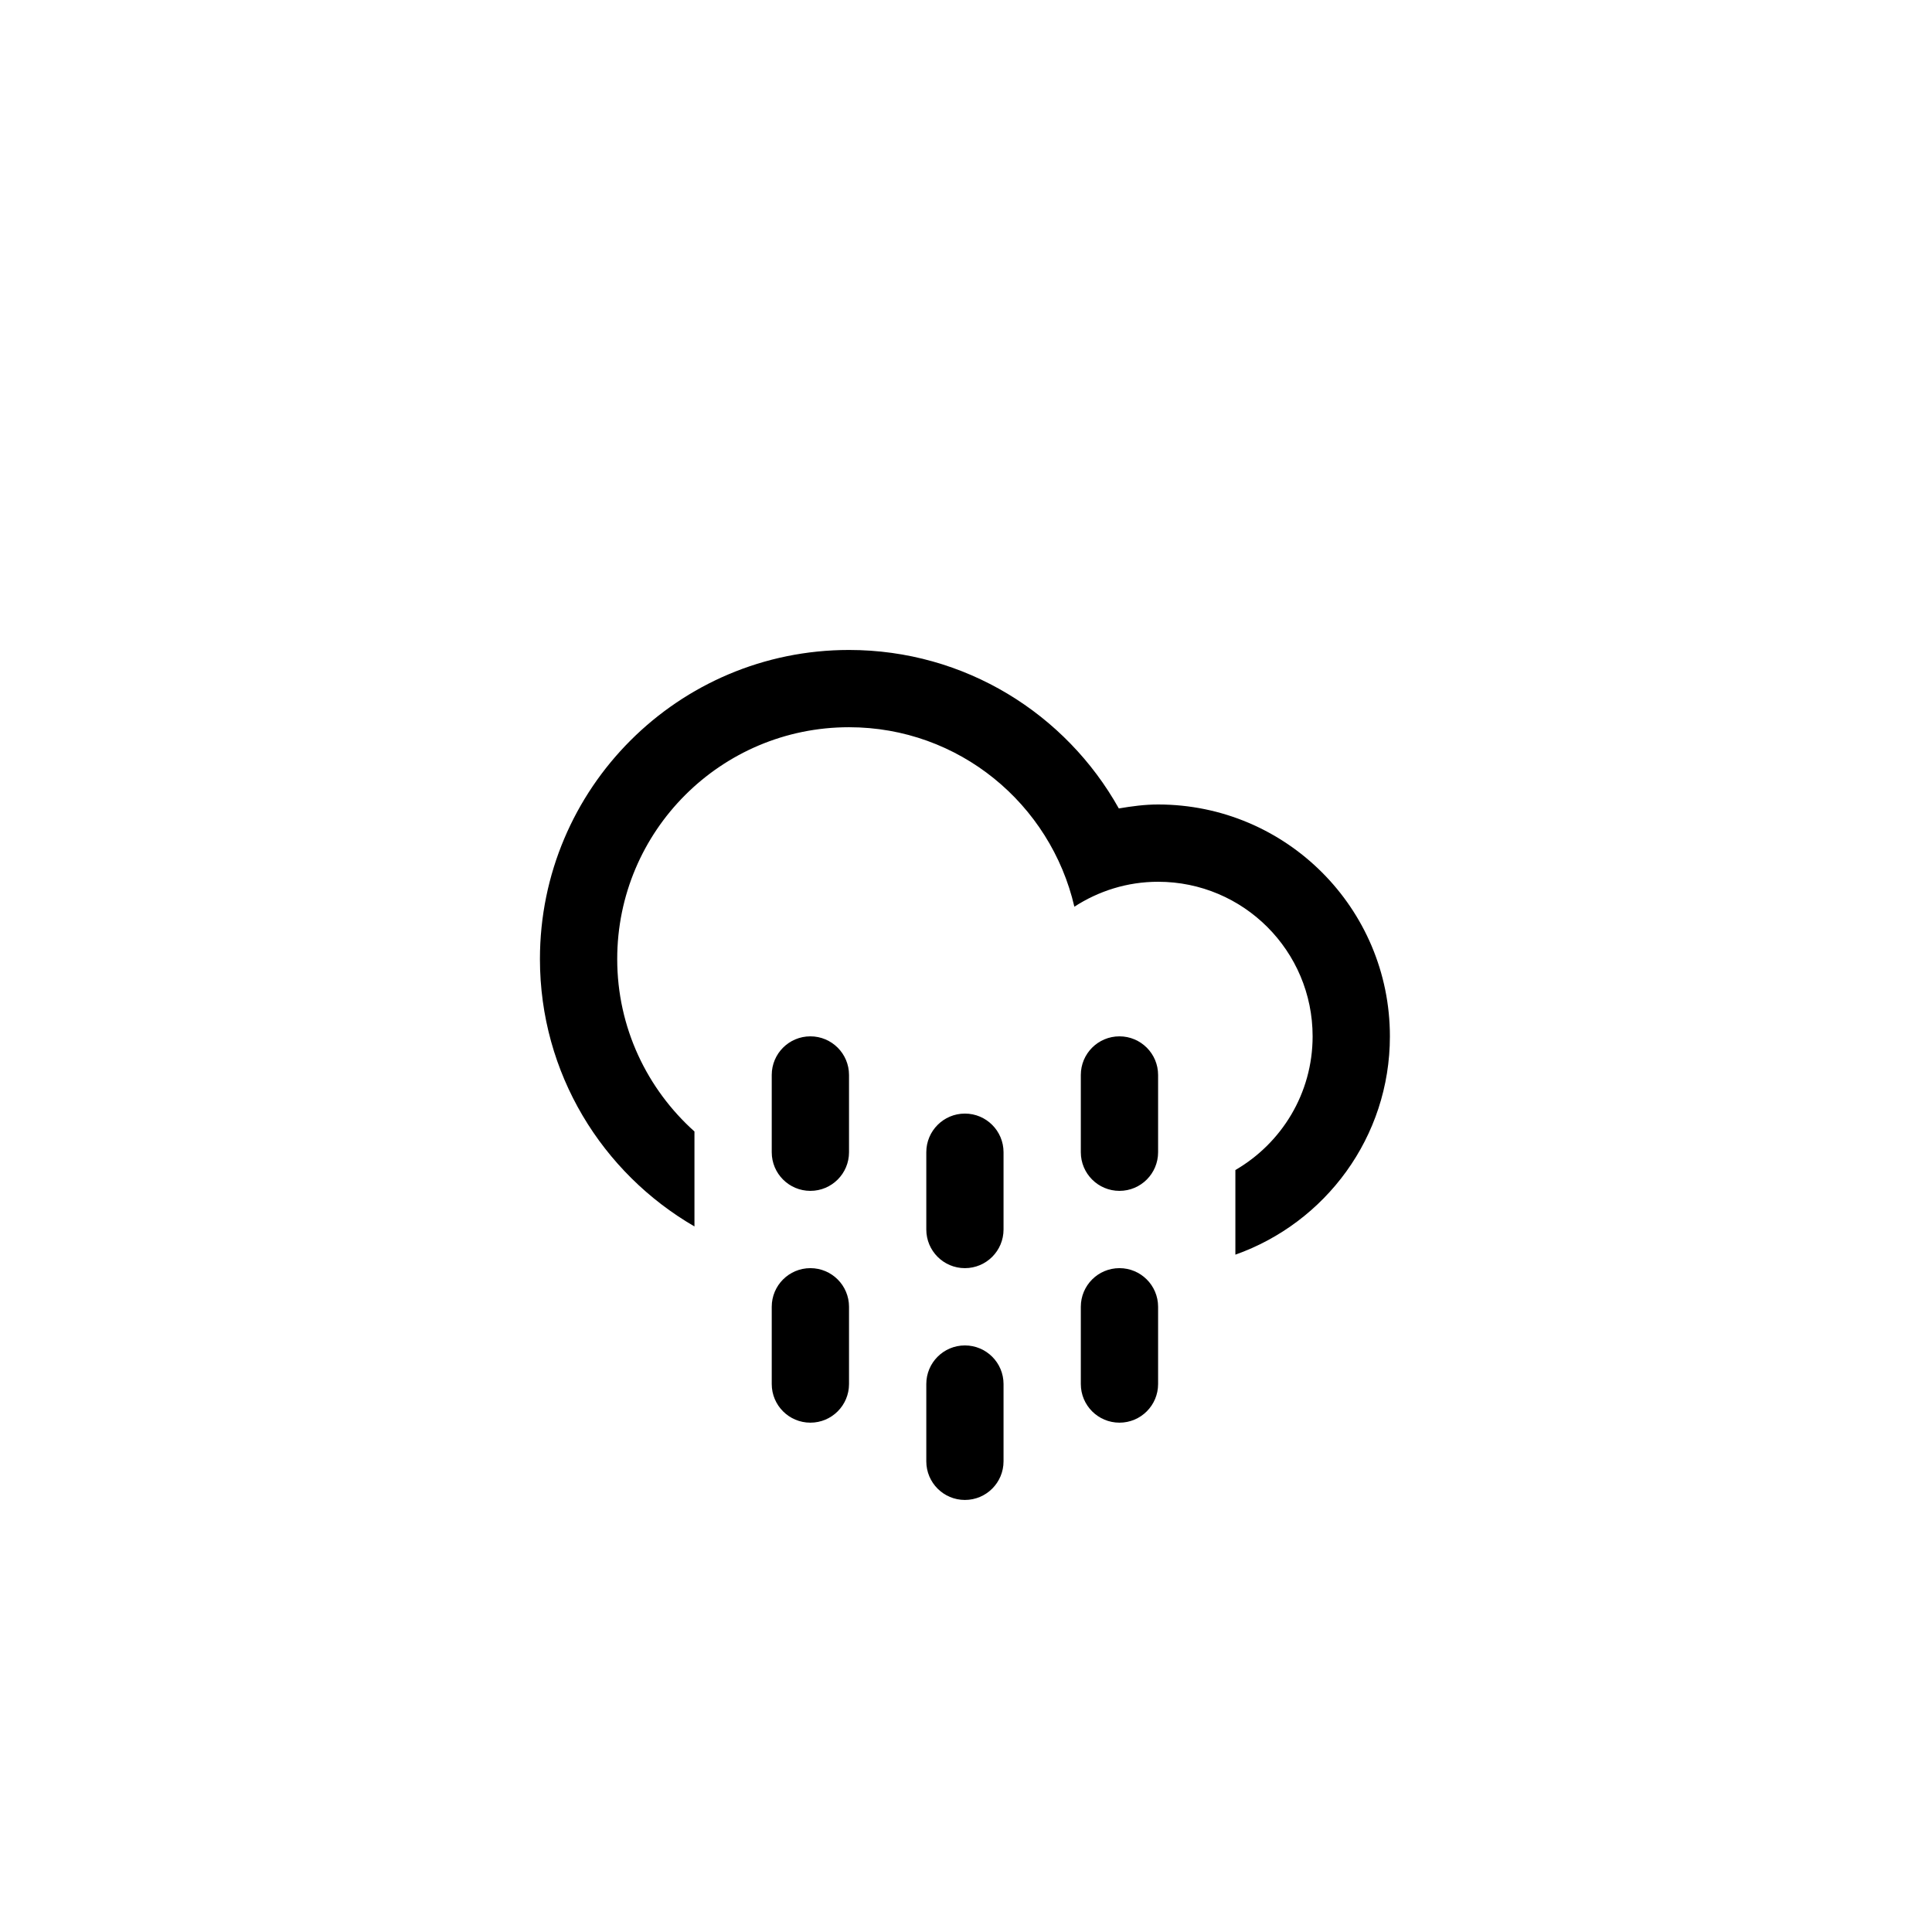
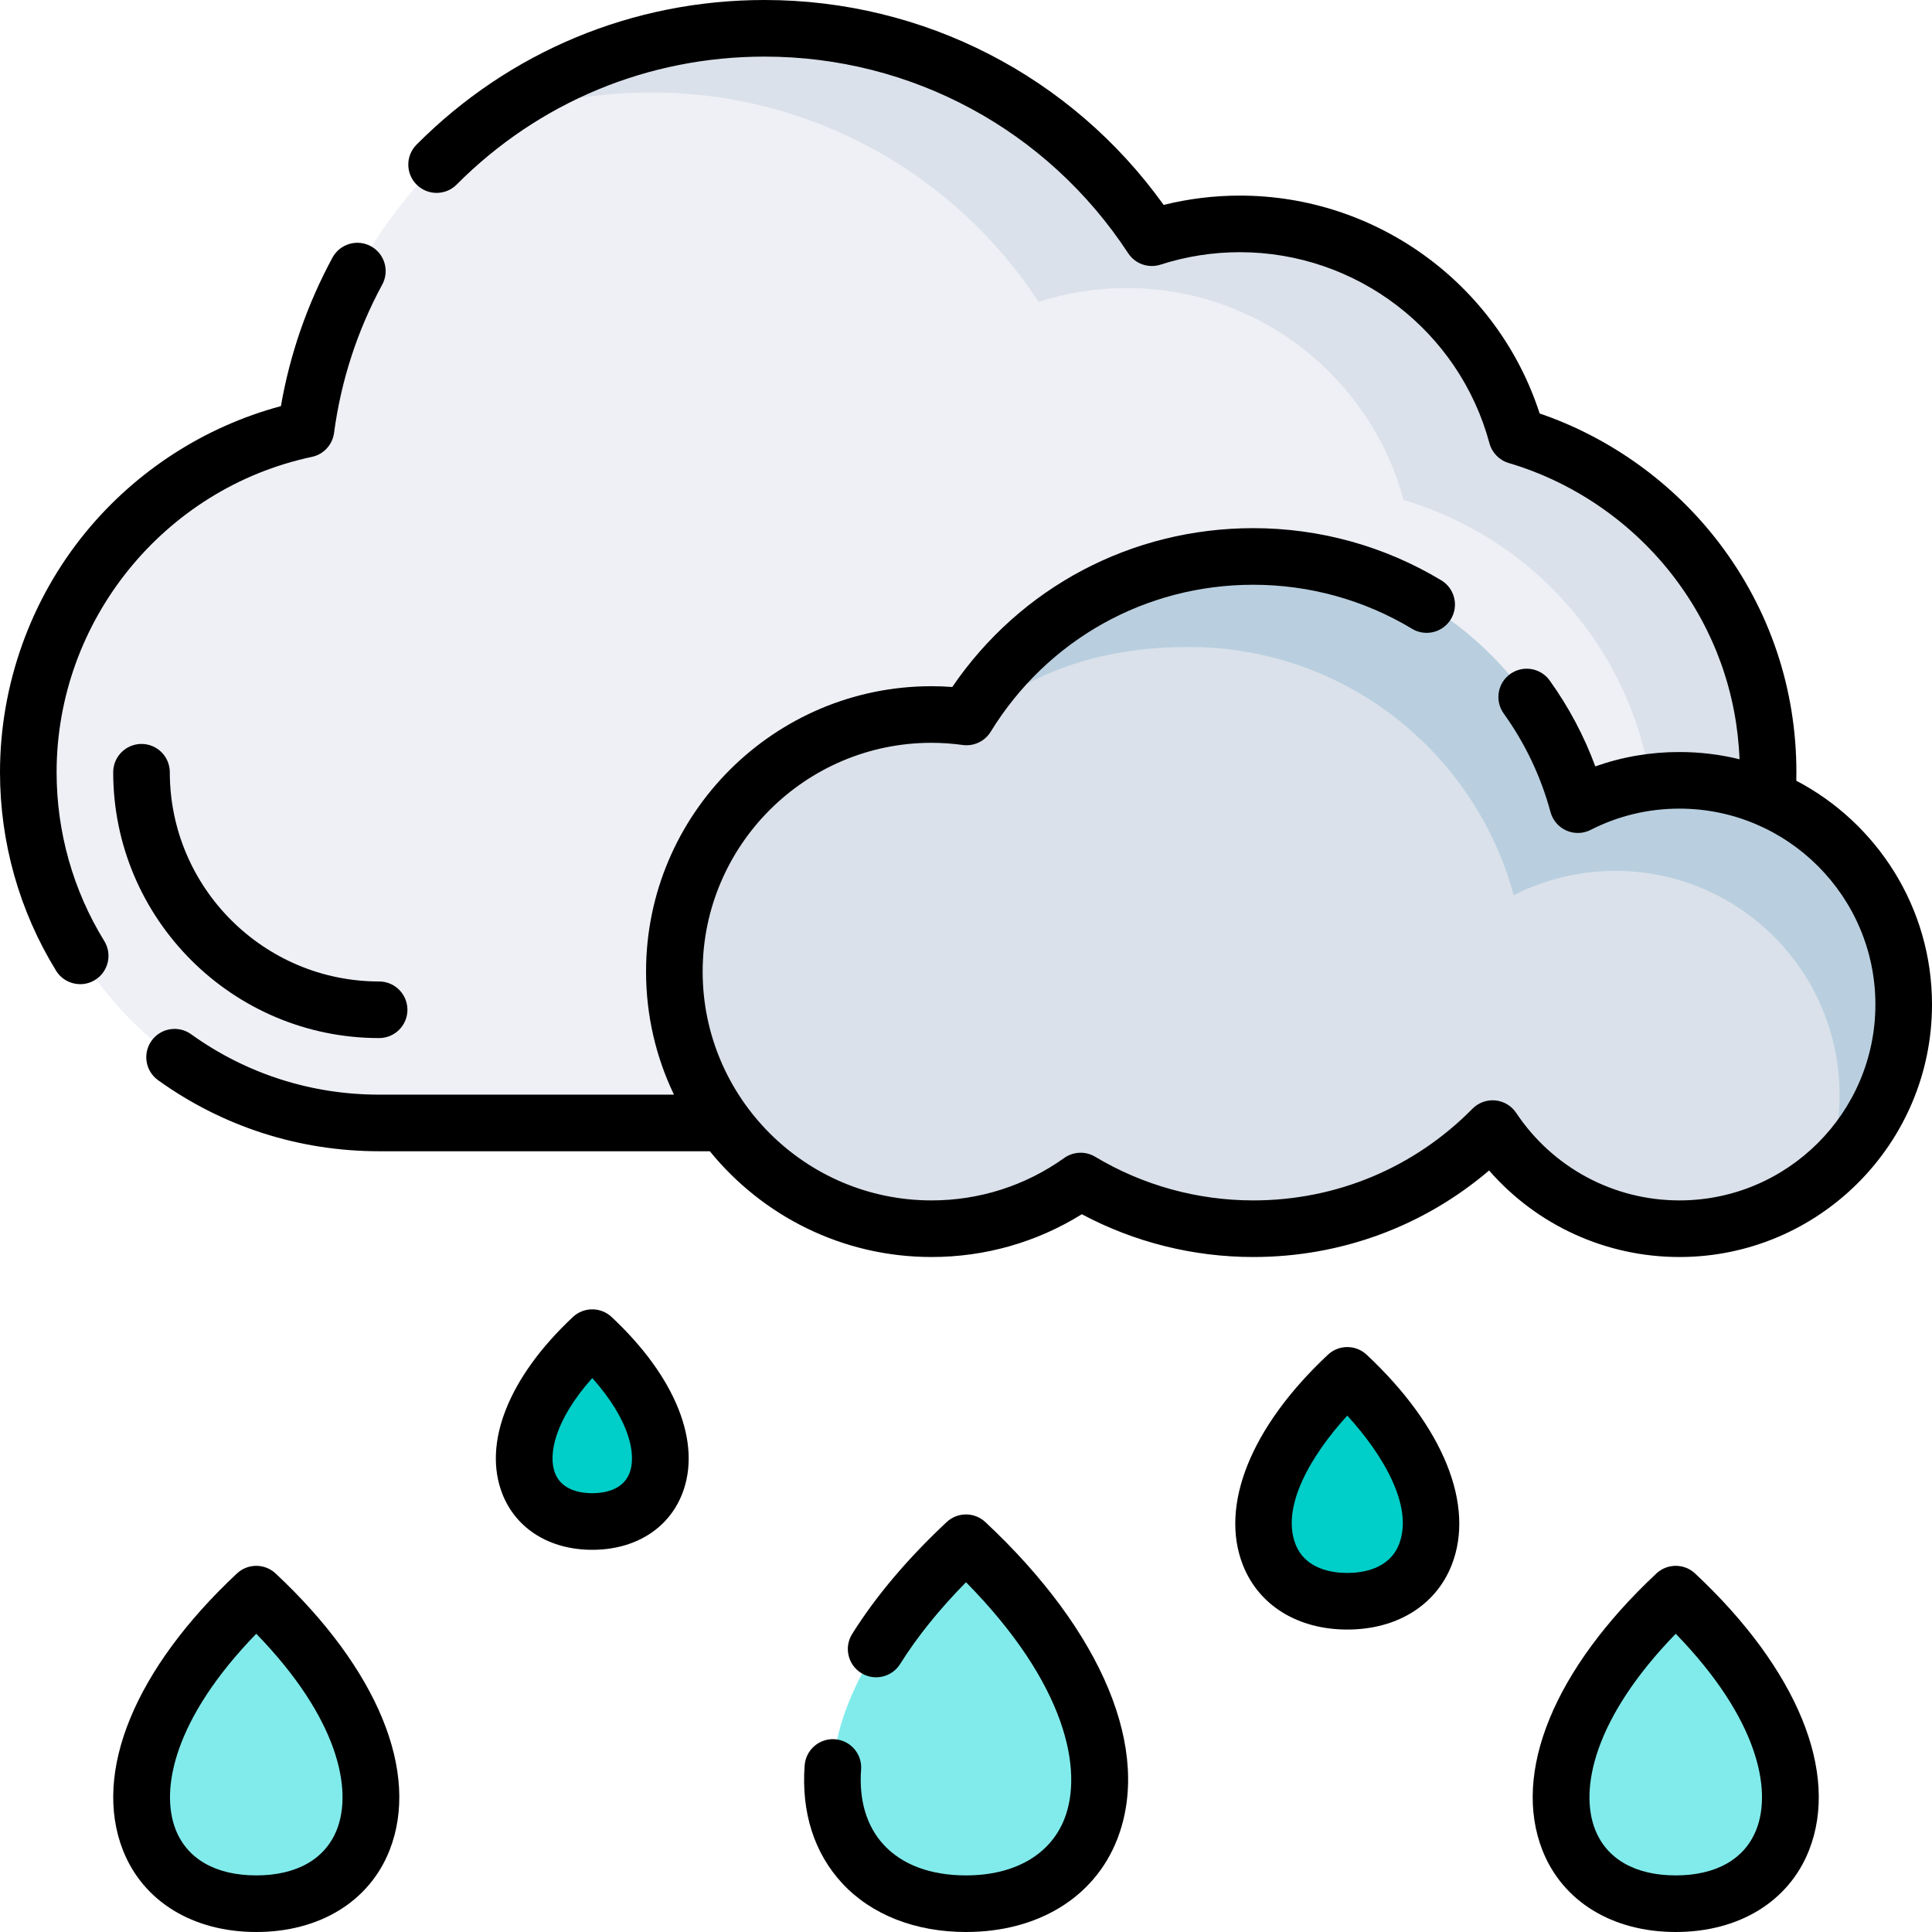
- <svg xmlns="http://www.w3.org/2000/svg" version="1.1" id="Layer_1" x="0px" y="0px" width="100px" height="100px" viewBox="0 0 100 100" enable-background="new 0 0 100 100" xml:space="preserve">
-   <path fill-rule="evenodd" clip-rule="evenodd" d="M63.943,64.941v-4.381c2.387-1.385,3.998-3.961,3.998-6.92c0-4.418-3.58-8-7.998-8  c-1.602,0-3.084,0.481-4.334,1.291c-1.232-5.316-5.973-9.29-11.664-9.29c-6.627,0-11.998,5.372-11.998,11.999  c0,3.549,1.549,6.729,3.998,8.926v4.914c-4.777-2.768-7.998-7.922-7.998-13.84c0-8.836,7.162-15.998,15.998-15.998  c6.004,0,11.229,3.312,13.965,8.203c0.664-0.113,1.336-0.205,2.033-0.205c6.627,0,11.998,5.373,11.998,12  C71.941,58.861,68.6,63.293,63.943,64.941z M41.945,53.641c1.104,0,2,0.895,2,2v3.998c0,1.105-0.896,2-2,2c-1.105,0-2-0.895-2-2  v-3.998C39.945,54.535,40.84,53.641,41.945,53.641z M41.945,65.639c1.104,0,2,0.895,2,2v3.998c0,1.105-0.896,2-2,2  c-1.105,0-2-0.895-2-2v-3.998C39.945,66.533,40.84,65.639,41.945,65.639z M49.943,57.639c1.105,0,2,0.896,2,2v4c0,1.104-0.895,2-2,2  c-1.104,0-1.998-0.896-1.998-2v-4C47.945,58.535,48.84,57.639,49.943,57.639z M49.943,69.639c1.105,0,2,0.895,2,1.998v4  c0,1.105-0.895,2-2,2c-1.104,0-1.998-0.895-1.998-2v-4C47.945,70.533,48.84,69.639,49.943,69.639z M57.943,53.641  c1.104,0,2,0.895,2,2v3.998c0,1.105-0.896,2-2,2c-1.105,0-2-0.895-2-2v-3.998C55.943,54.535,56.838,53.641,57.943,53.641z   M57.943,65.639c1.104,0,2,0.895,2,2v3.998c0,1.105-0.896,2-2,2c-1.105,0-2-0.895-2-2v-3.998  C55.943,66.533,56.838,65.639,57.943,65.639z" />
+ <svg xmlns="http://www.w3.org/2000/svg" id="Layer_1" enable-background="new 0 0 512 512" height="512" viewBox="0 0 512 512" width="512">
+   <g>
+     <g>
+       <path d="m67.913 422.464c-46.038 43.069-34.52 82.036 0 82.036s46.038-38.967 0-82.036z" fill="#81ebeb" />
+       <path d="m156.957 354.489c-27.345 25.582-20.503 48.727 0 48.727s27.344-23.146 0-48.727z" fill="#00cec8" />
+       <path d="m444.087 422.464c46.038 43.069 34.52 82.036 0 82.036s-46.038-38.967 0-82.036z" fill="#81ebeb" />
+       <path d="m256 408.841c53.682 50.221 40.252 95.659 0 95.659s-53.682-45.438 0-95.659z" fill="#81ebeb" />
+       <path d="m357.043 364.485c33.594 31.428 25.189 59.863 0 59.863s-33.594-28.435 0-59.863z" fill="#00cec8" />
+     </g>
+     <path d="m468.56 204.65c0 8.39-1.11 16.51-3.19 24.24l-27.8 6.38-271.74 62.32h-65.36c-51.34 0-92.97-41.61-92.97-92.94 0-44.68 31.55-81.99 73.59-90.91 4.37-32.8 21.72-61.51 46.71-80.79 20.7-15.95 46.65-25.45 74.82-25.45 42.95 0 80.73 22.08 102.63 55.49 7.35-2.36 15.18-3.66 23.32-3.66 35.13 0 64.67 23.83 73.39 56.18 38.5 11.37 66.6 46.97 66.6 89.14z" fill="#eef0f5" />
+     <path d="m468.56 204.65c0 8.39-1.11 16.51-3.19 24.24l-27.8 6.38c.65-4.44.99-8.99.99-13.62 0-42.17-28.1-77.77-66.6-89.14-8.72-32.35-38.26-56.18-73.39-56.18-8.14 0-15.97 1.3-23.32 3.66-21.9-33.41-59.68-55.49-102.63-55.49-15.82 0-30.94 3-44.82 8.45 20.7-15.95 46.65-25.45 74.82-25.45 42.95 0 80.73 22.08 102.63 55.49 7.35-2.36 15.18-3.66 23.32-3.66 35.13 0 64.67 23.83 73.39 56.18 38.5 11.37 66.6 46.97 66.6 89.14z" fill="#dae1ea" />
+     <path d="m504.5 266.21c0 18.12-8.11 34.34-20.91 45.23-10.37 8.85-23.82 14.18-38.52 14.18-20.66 0-38.86-10.54-49.51-26.53-16.16 16.37-38.6 26.53-63.43 26.53-16.73 0-32.37-4.62-45.75-12.63-11.15 7.94-24.78 12.63-39.51 12.63-37.64 0-68.16-30.51-68.16-68.14 0-37.62 30.52-68.13 68.16-68.13 3.15 0 6.24.23 9.28.65 15.67-25.52 43.84-42.54 75.98-42.54 41.15 0 75.76 27.89 86.01 65.78 8.09-4.11 17.23-6.45 26.93-6.45 32.82 0 59.43 26.6 59.43 59.42z" fill="#dae1ea" />
+     <path d="m504.5 266.21c0 18.12-8.11 34.34-20.91 45.23 2.53-6.59 3.91-13.75 3.91-21.23 0-32.82-26.61-59.42-59.43-59.42-9.7 0-18.84 2.34-26.93 6.45-10.25-37.89-44.86-65.78-86.01-65.78-32.85 0-47.12 12.7-58.98 18.54 15.67-25.52 43.84-42.54 75.98-42.54 41.15 0 75.76 27.89 86.01 65.78 8.09-4.11 17.23-6.45 26.93-6.45 32.82 0 59.43 26.6 59.43 59.42z" fill="#b9cfdf" />
+   </g>
+   <g>
+     <path d="m15 204.652c0-40.116 28.45-75.263 67.647-83.572 3.105-.658 5.46-3.201 5.879-6.347 1.841-13.827 6.139-27.057 12.775-39.323 1.971-3.643.615-8.194-3.028-10.166-3.644-1.972-8.194-.615-10.166 3.028-6.683 12.353-11.269 25.568-13.665 39.356-20.165 5.407-38.376 17.134-51.714 33.4-14.656 17.876-22.728 40.472-22.728 63.624 0 18.625 5.14 36.813 14.863 52.597 1.417 2.3 3.876 3.567 6.393 3.567 1.342 0 2.7-.36 3.926-1.115 3.527-2.173 4.625-6.793 2.452-10.319-8.265-13.417-12.634-28.884-12.634-44.73z" />
+     <path d="m100.472 275.101c4.142 0 7.5-3.358 7.5-7.5s-3.358-7.5-7.5-7.5c-30.587 0-55.472-24.874-55.472-55.448 0-4.142-3.358-7.5-7.5-7.5s-7.5 3.358-7.5 7.5c0 38.845 31.614 70.448 70.472 70.448z" />
+     <path d="m476.038 206.899c.017-.75.025-1.499.025-2.246 0-22.111-7.05-43.085-20.389-60.655-12.064-15.891-28.869-28.002-47.651-34.422-11.072-34.201-43.164-57.74-79.452-57.74-6.827 0-13.595.83-20.189 2.471-24.457-34.108-63.589-54.307-105.764-54.307-34.876 0-67.631 13.612-92.23 38.329-2.922 2.936-2.911 7.685.025 10.606 2.936 2.922 7.685 2.911 10.606-.025 21.764-21.867 50.743-33.91 81.599-33.91 38.955 0 74.976 19.478 96.356 52.104 1.85 2.823 5.356 4.064 8.571 3.028 6.797-2.188 13.872-3.298 21.025-3.298 30.915 0 58.117 20.82 66.15 50.632.679 2.518 2.617 4.503 5.118 5.242 17.32 5.113 32.906 15.895 43.887 30.359 10.647 14.025 16.582 30.604 17.269 48.142-5.107-1.251-10.442-1.915-15.93-1.915-7.7 0-15.167 1.278-22.292 3.809-2.977-8.072-7.023-15.698-12.083-22.758-2.413-3.367-7.098-4.14-10.465-1.727s-4.14 7.099-1.727 10.465c5.692 7.941 9.865 16.729 12.405 26.12.589 2.181 2.131 3.979 4.196 4.896 2.063.917 4.432.854 6.446-.17 7.345-3.739 15.258-5.634 23.521-5.634 28.637 0 51.935 23.288 51.935 51.913s-23.298 51.913-51.935 51.913c-17.416 0-33.587-8.669-43.259-23.19-1.25-1.877-3.28-3.093-5.526-3.308-2.246-.219-4.469.592-6.054 2.198-15.464 15.67-36.097 24.301-58.095 24.301-14.781 0-29.268-4-41.894-11.566-2.557-1.533-5.779-1.405-8.208.325-10.319 7.354-22.477 11.241-35.159 11.241-33.448 0-60.66-27.201-60.66-60.635s27.212-60.635 60.66-60.635c2.675 0 5.457.194 8.269.577 2.944.397 5.846-.974 7.401-3.505 14.987-24.394 41.003-38.958 69.591-38.958 14.87 0 29.419 4.035 42.075 11.669 3.548 2.141 8.157.998 10.296-2.549s.998-8.156-2.549-10.296c-14.994-9.044-32.222-13.824-49.822-13.824-32.243 0-61.719 15.647-79.772 42.094-1.853-.138-3.687-.208-5.489-.208-41.719 0-75.66 33.93-75.66 75.635 0 11.668 2.657 22.727 7.397 32.605h-78.134c-18.02 0-35.25-5.537-49.83-16.013-3.363-2.417-8.05-1.649-10.467 1.714-2.417 3.364-1.649 8.05 1.714 10.467 17.146 12.32 37.403 18.832 58.583 18.832h87.644c13.884 17.09 35.064 28.03 58.753 28.03 14.198 0 27.869-3.906 39.831-11.338 13.935 7.431 29.54 11.338 45.431 11.338 23.169 0 45.057-8.085 62.495-22.931 12.634 14.492 30.931 22.931 50.44 22.931 36.908 0 66.935-30.017 66.935-66.913-.002-25.733-14.607-48.119-35.964-59.31z" />
+     <path d="m73.037 416.986c-2.884-2.697-7.364-2.697-10.248 0-27.053 25.31-38.337 52.747-30.185 73.396 5.345 13.536 18.544 21.618 35.309 21.618s29.964-8.082 35.309-21.618c8.153-20.649-3.132-48.086-30.185-73.396zm16.233 67.888c-3.088 7.819-10.672 12.126-21.357 12.126s-18.269-4.307-21.356-12.126c-4.175-10.575-.471-29.445 21.356-51.911 21.828 22.465 25.532 41.336 21.357 51.911z" />
+     <path d="m162.08 349.012c-2.883-2.697-7.364-2.697-10.247 0-17.017 15.919-24 33.466-18.681 46.937 3.651 9.247 12.55 14.767 23.805 14.767s20.153-5.521 23.805-14.767c5.318-13.471-1.665-31.018-18.682-46.937zm4.729 41.428c-1.813 4.59-6.951 5.276-9.853 5.276s-8.04-.686-9.853-5.276c-1.903-4.819-.183-13.99 9.853-25.247 10.036 11.257 11.756 20.428 9.853 25.247z" />
+     <path d="m449.211 416.986c-2.884-2.697-7.364-2.697-10.248 0-27.053 25.31-38.337 52.747-30.185 73.396 5.345 13.536 18.544 21.618 35.309 21.618s29.964-8.082 35.309-21.618c8.152-20.649-3.132-48.086-30.185-73.396zm16.232 67.888c-3.087 7.82-10.672 12.126-21.356 12.126s-18.269-4.307-21.356-12.126c-4.175-10.575-.471-29.445 21.356-51.911 21.828 22.465 25.532 41.336 21.356 51.911z" />
+     <path d="m261.124 403.364c-2.882-2.696-7.363-2.697-10.247 0-10.377 9.708-18.805 19.686-25.048 29.657-2.198 3.511-1.135 8.139 2.376 10.337 3.511 2.199 8.14 1.135 10.337-2.376 4.511-7.204 10.369-14.474 17.461-21.675 26.649 27.024 31.128 49.928 26.06 62.765-3.748 9.487-13.247 14.928-26.063 14.928-9.339 0-16.87-2.795-21.779-8.082-4.546-4.896-6.628-11.8-6.021-19.964.307-4.131-2.793-7.728-6.924-8.035-4.125-.308-7.728 2.793-8.035 6.924-.924 12.432 2.53 23.25 9.988 31.282 7.709 8.302 19.347 12.875 32.771 12.875 19.018 0 33.976-9.129 40.013-24.419 9.312-23.584-3.731-55.067-34.889-84.217z" />
+     <path d="m362.167 359.008c-2.883-2.697-7.364-2.697-10.247 0-20.372 19.058-28.793 39.911-22.527 55.782 4.217 10.681 14.554 17.058 27.65 17.058s23.434-6.376 27.65-17.058c6.267-15.871-2.154-36.724-22.526-55.782zm8.575 50.274c-2.599 6.583-9.698 7.566-13.699 7.566s-11.1-.983-13.699-7.566c-3.934-9.963 4.087-23.616 13.699-34.134 9.612 10.518 17.633 24.17 13.699 34.134z" />
+   </g>
</svg>
